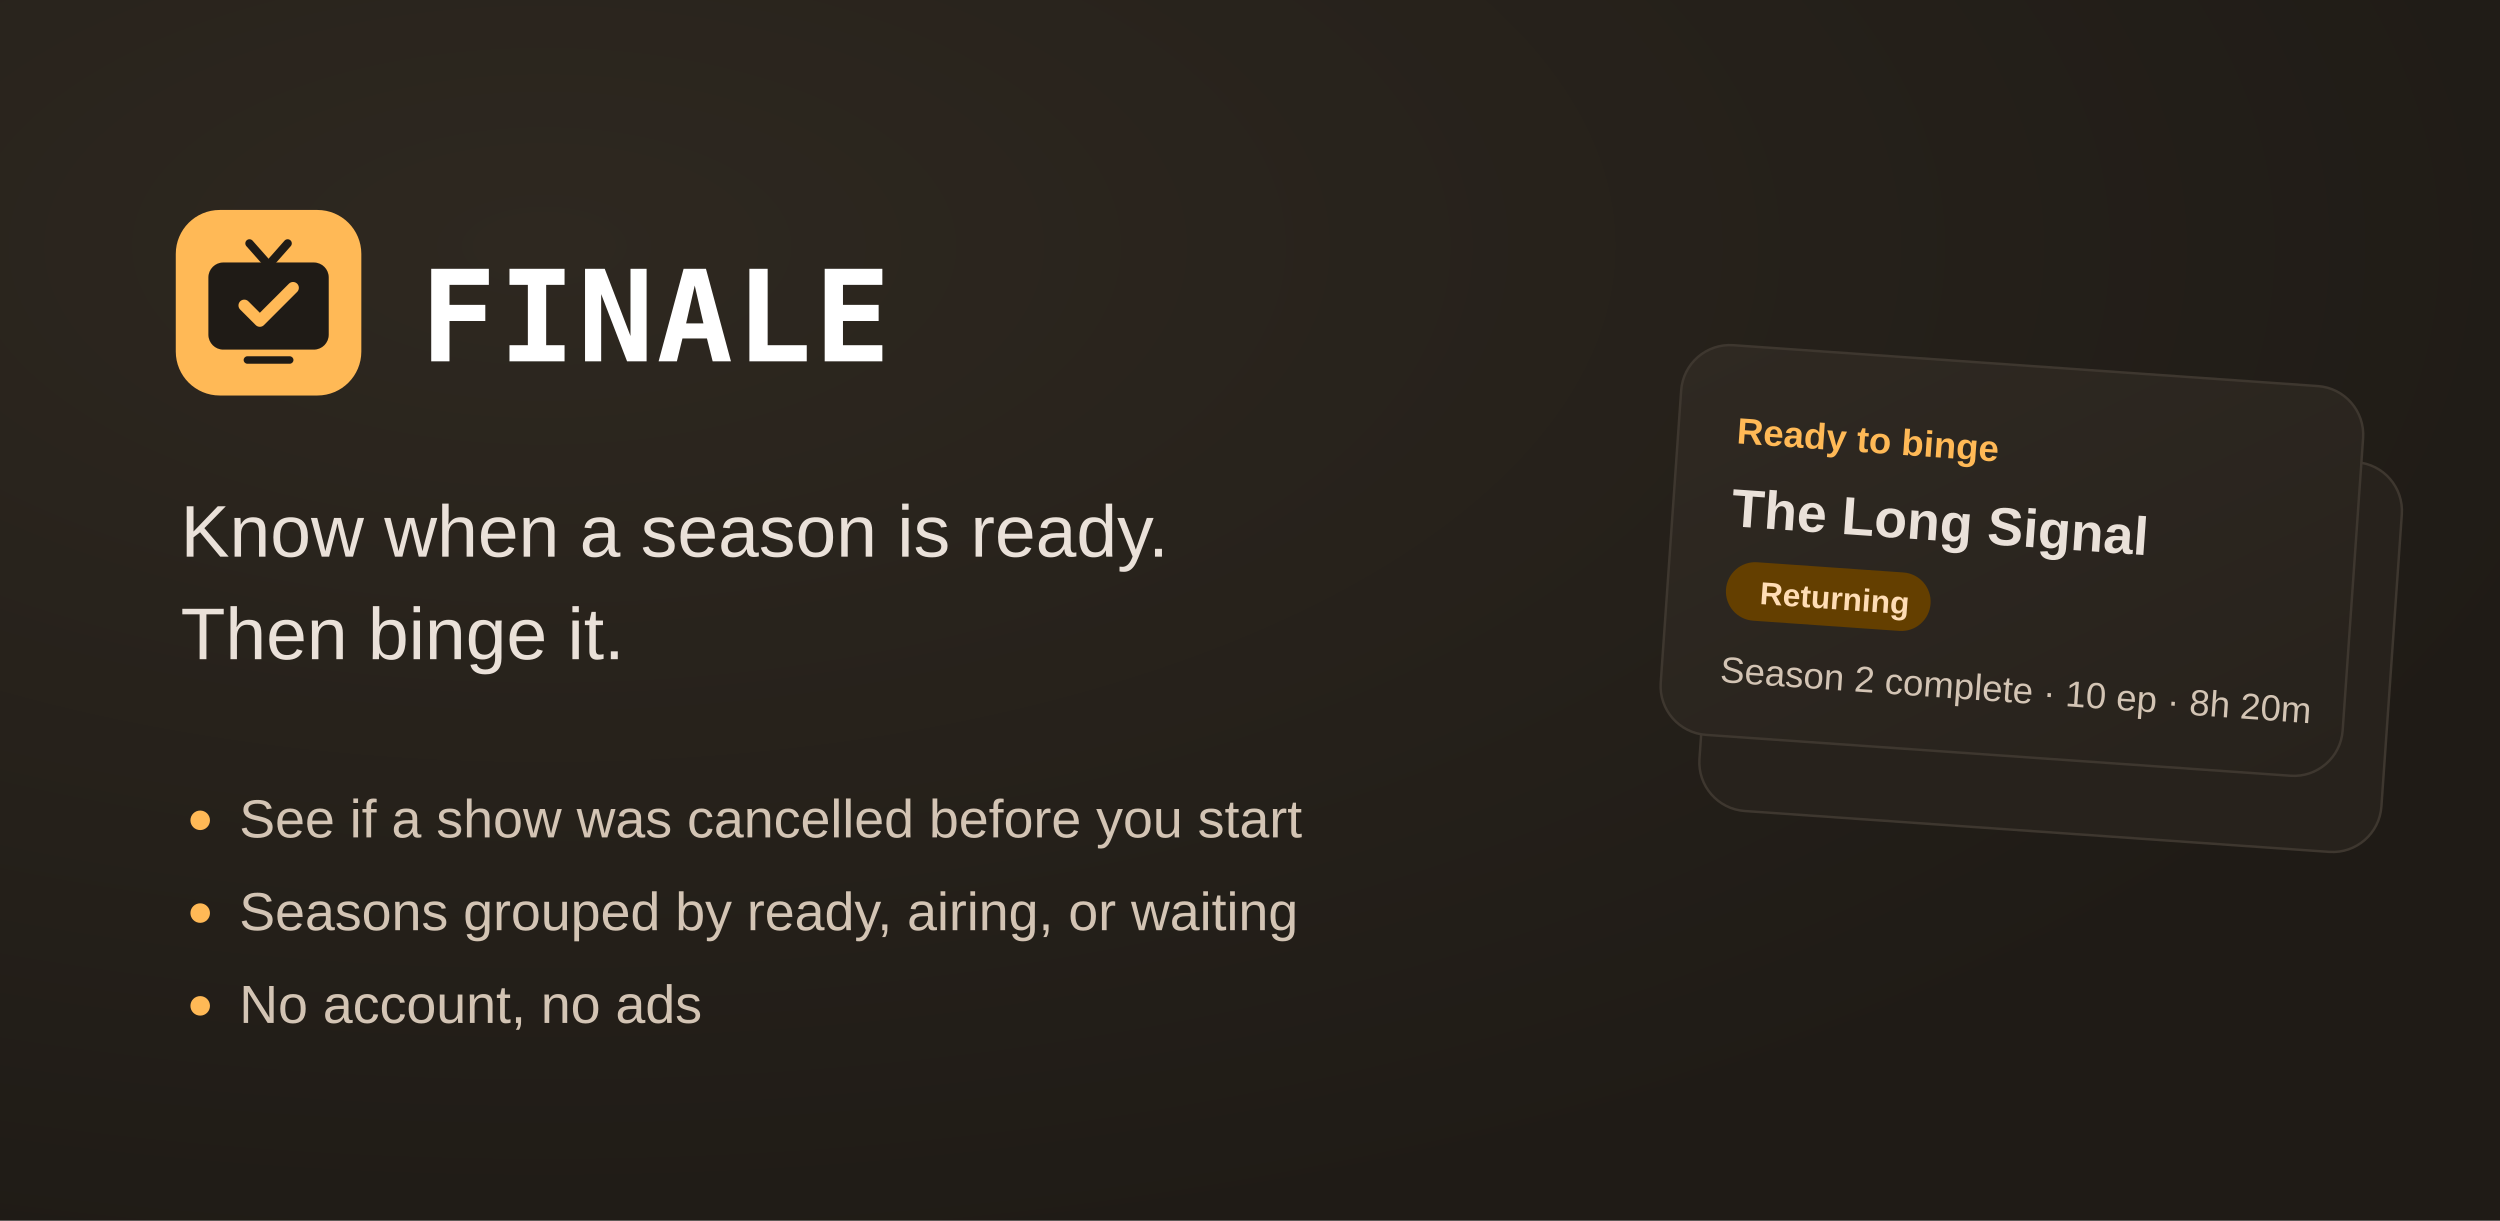
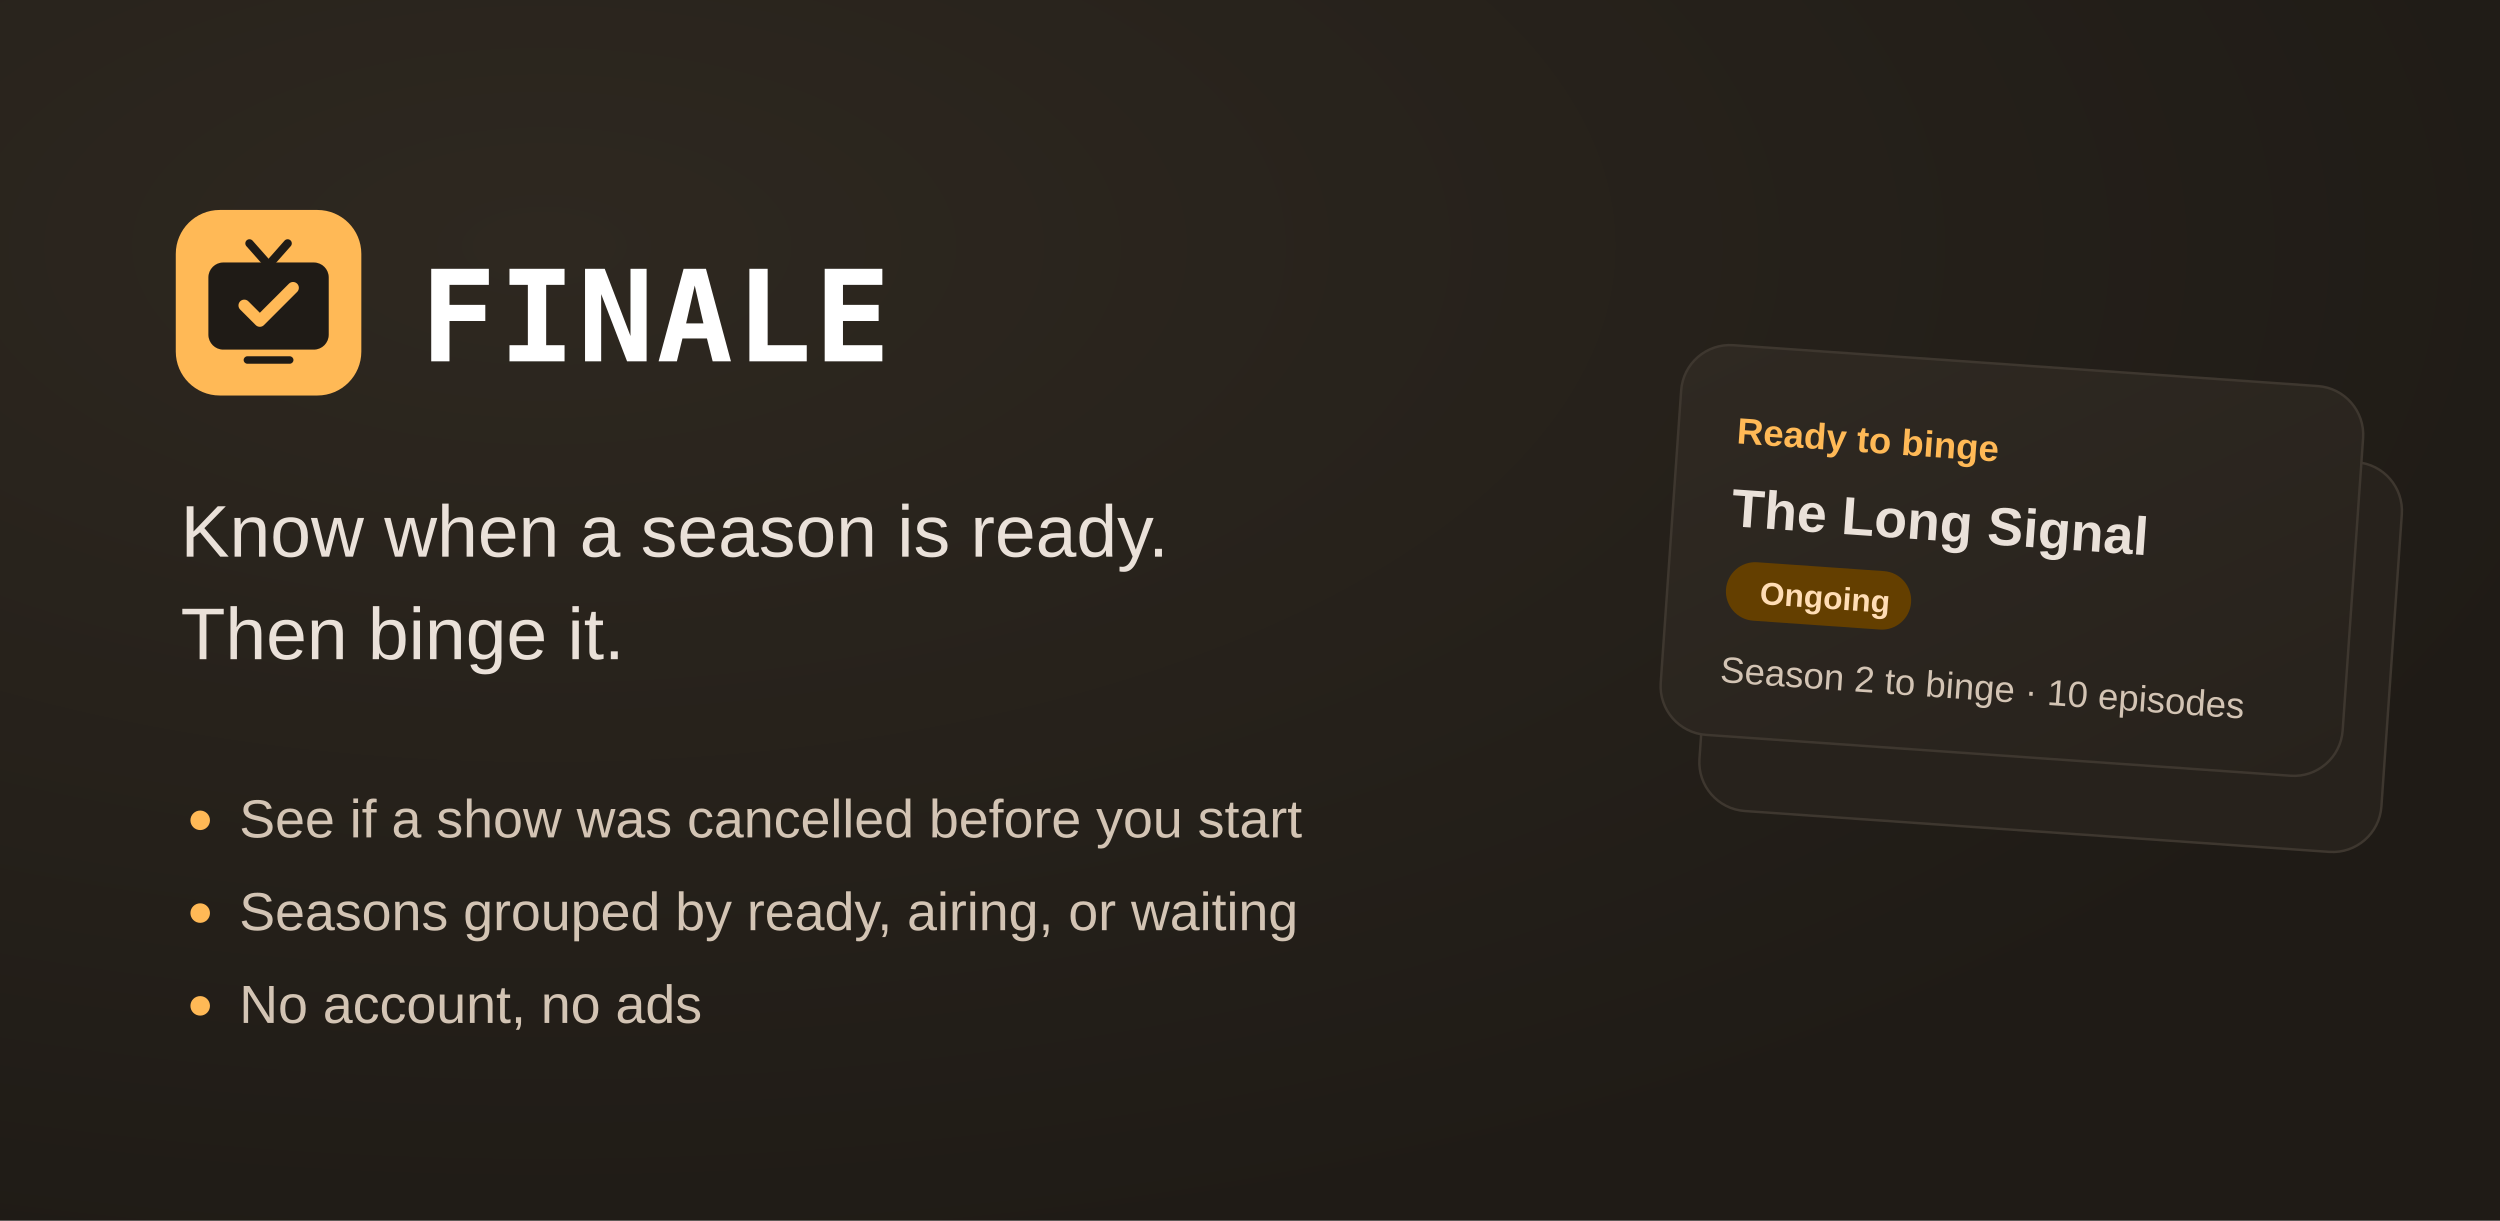
<svg xmlns="http://www.w3.org/2000/svg" width="1024" height="500" viewBox="0 0 1024 500">
  <defs>
    <radialGradient id="bg" cx="22%" cy="20%" r="85%">
      <stop offset="0%" stop-color="#2E2820" />
      <stop offset="100%" stop-color="#1F1B16" />
    </radialGradient>
    <linearGradient id="card" x1="0" y1="0" x2="1" y2="1">
      <stop offset="0%" stop-color="#2F2922" />
      <stop offset="100%" stop-color="#27221C" />
    </linearGradient>
  </defs>
  <rect width="1024" height="500" fill="url(#bg)" />
  <rect x="72" y="86" width="76" height="76" rx="18" fill="#FFB956" />
  <g transform="translate(110,124) scale(0.085) translate(-512,-512)">
    <g stroke="#1F1B16" stroke-width="40" stroke-linecap="round">
      <line x1="512" y1="330" x2="420" y2="226" />
      <line x1="512" y1="330" x2="604" y2="226" />
    </g>
    <rect x="222" y="318" width="580" height="420" rx="72" fill="#1F1B16" />
    <path d="M395 525 L470 600 L630 440" fill="none" stroke="#FFB956" stroke-width="56" stroke-linecap="round" stroke-linejoin="round" />
    <rect x="392" y="770" width="240" height="36" rx="18" fill="#1F1B16" />
  </g>
  <text x="172" y="148" font-family="Menlo, 'SF Mono', Consolas, monospace" font-size="52" font-weight="700" letter-spacing="1" fill="#FFFFFF">FINALE</text>
  <text x="74" y="228" font-family="Helvetica Neue, Arial, sans-serif" font-size="30" font-weight="500" fill="#EAE1D9">Know when a season is ready.</text>
  <text x="74" y="270" font-family="Helvetica Neue, Arial, sans-serif" font-size="30" font-weight="500" fill="#EAE1D9">Then binge it.</text>
  <g font-family="Helvetica Neue, Arial, sans-serif" font-size="22" fill="#D3C4B4">
    <circle cx="82" cy="336" r="4" fill="#FFB956" />
    <text x="98" y="343">See if a show was cancelled before you start</text>
    <circle cx="82" cy="374" r="4" fill="#FFB956" />
    <text x="98" y="381">Seasons grouped by ready, airing, or waiting</text>
    <circle cx="82" cy="412" r="4" fill="#FFB956" />
    <text x="98" y="419">No account, no ads</text>
  </g>
  <g transform="translate(690,140) rotate(4)">
    <rect x="18" y="30" width="280" height="160" rx="20" fill="#27221C" stroke="#3E372F" stroke-width="1" />
  </g>
  <g transform="translate(690,140) rotate(4)">
    <rect x="0" y="0" width="280" height="160" rx="20" fill="url(#card)" stroke="#3E372F" stroke-width="1" />
    <text x="24" y="40" font-family="Helvetica Neue, Arial, sans-serif" font-size="15" font-weight="700" fill="#FFB956">Ready to binge</text>
    <text x="24" y="74" font-family="Helvetica Neue, Arial, sans-serif" font-size="22" font-weight="700" fill="#EAE1D9">The Long Signal</text>
-     <rect x="24" y="88" width="84" height="24" rx="12" fill="#643F00" />
-     <text x="38" y="105" font-family="Helvetica Neue, Arial, sans-serif" font-size="13" font-weight="600" fill="#FFDDB5">Returning</text>
-     <text x="24" y="138" font-family="Helvetica Neue, Arial, sans-serif" font-size="15" fill="#D3C4B4">Season 2 complete · 10 ep · 8h 20m</text>
+     <rect x="24" y="88" width="76" height="24" rx="12" fill="#643F00" />
+     <text x="38" y="105" font-family="Helvetica Neue, Arial, sans-serif" font-size="13" font-weight="600" fill="#FFDDB5">Ongoing</text>
+     <text x="24" y="138" font-family="Helvetica Neue, Arial, sans-serif" font-size="15" fill="#D3C4B4">Season 2 to binge · 10 episodes</text>
  </g>
</svg>
